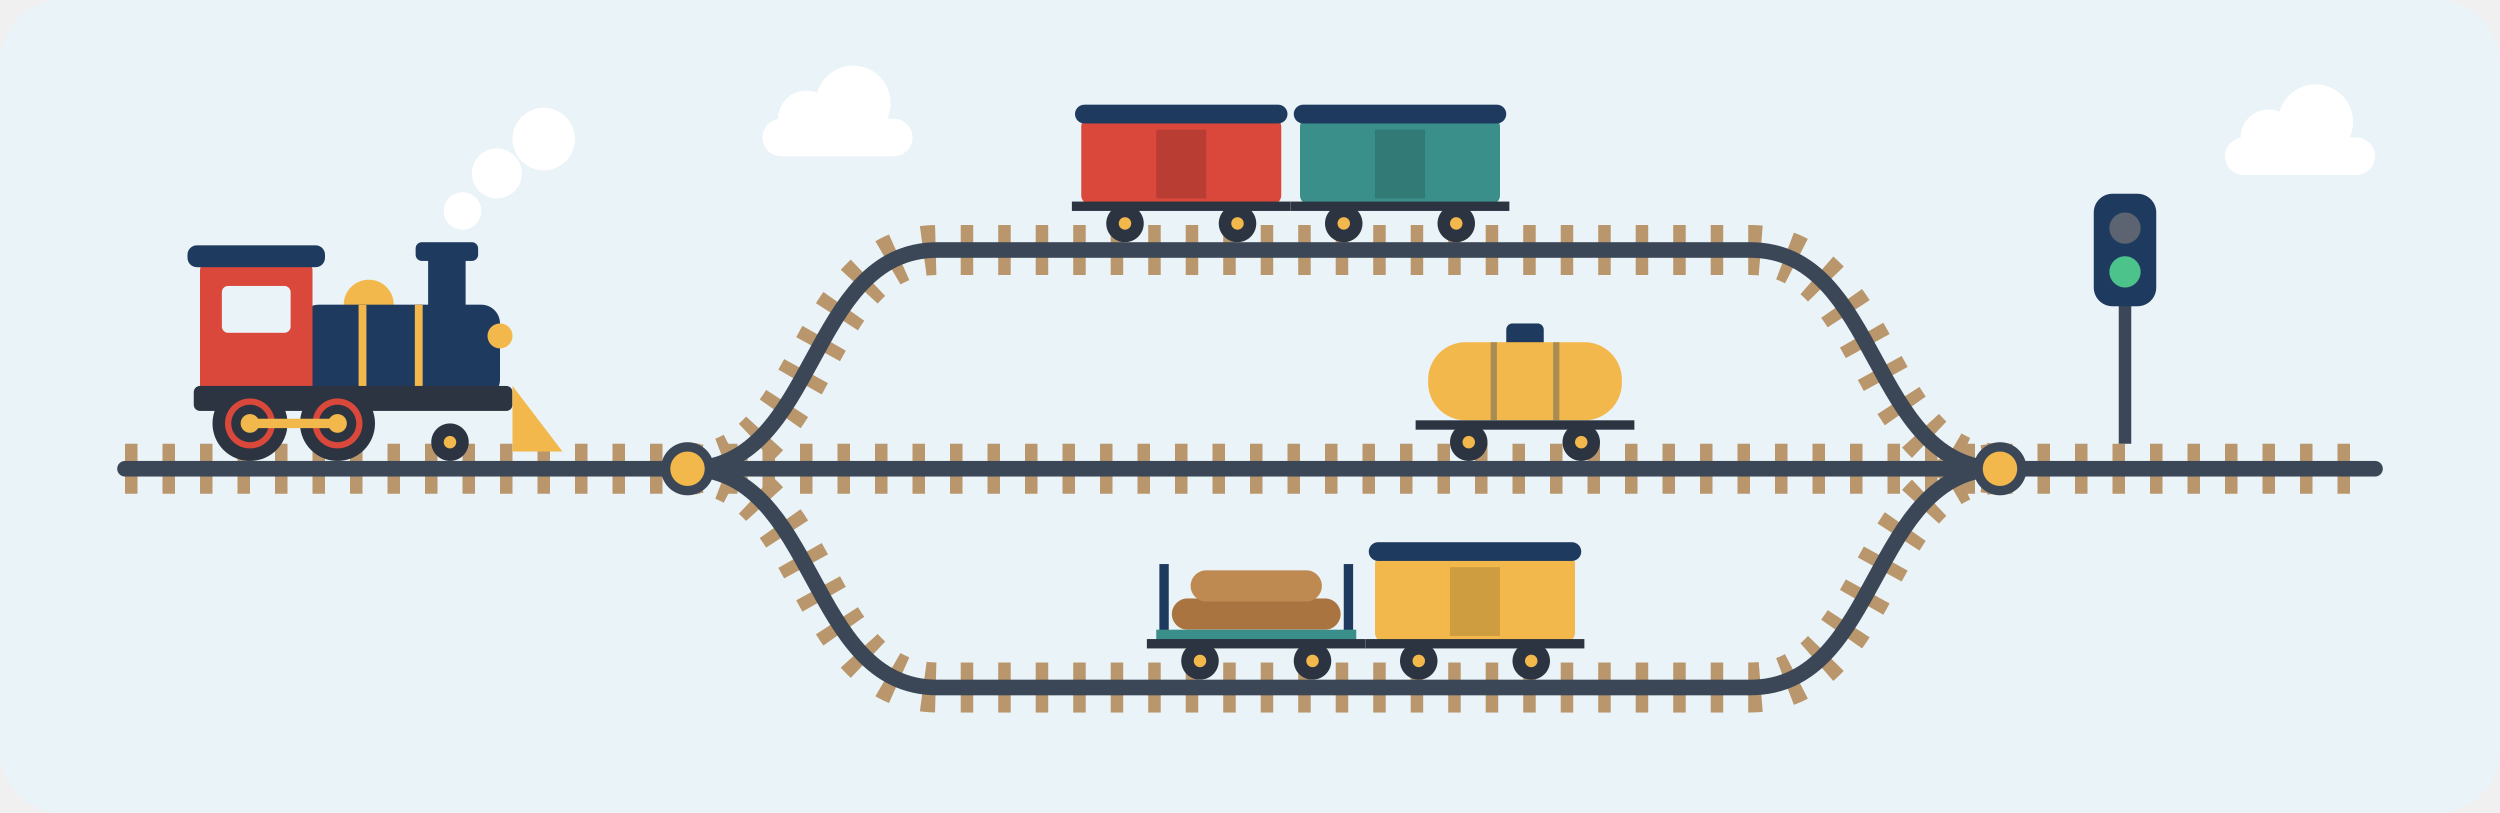
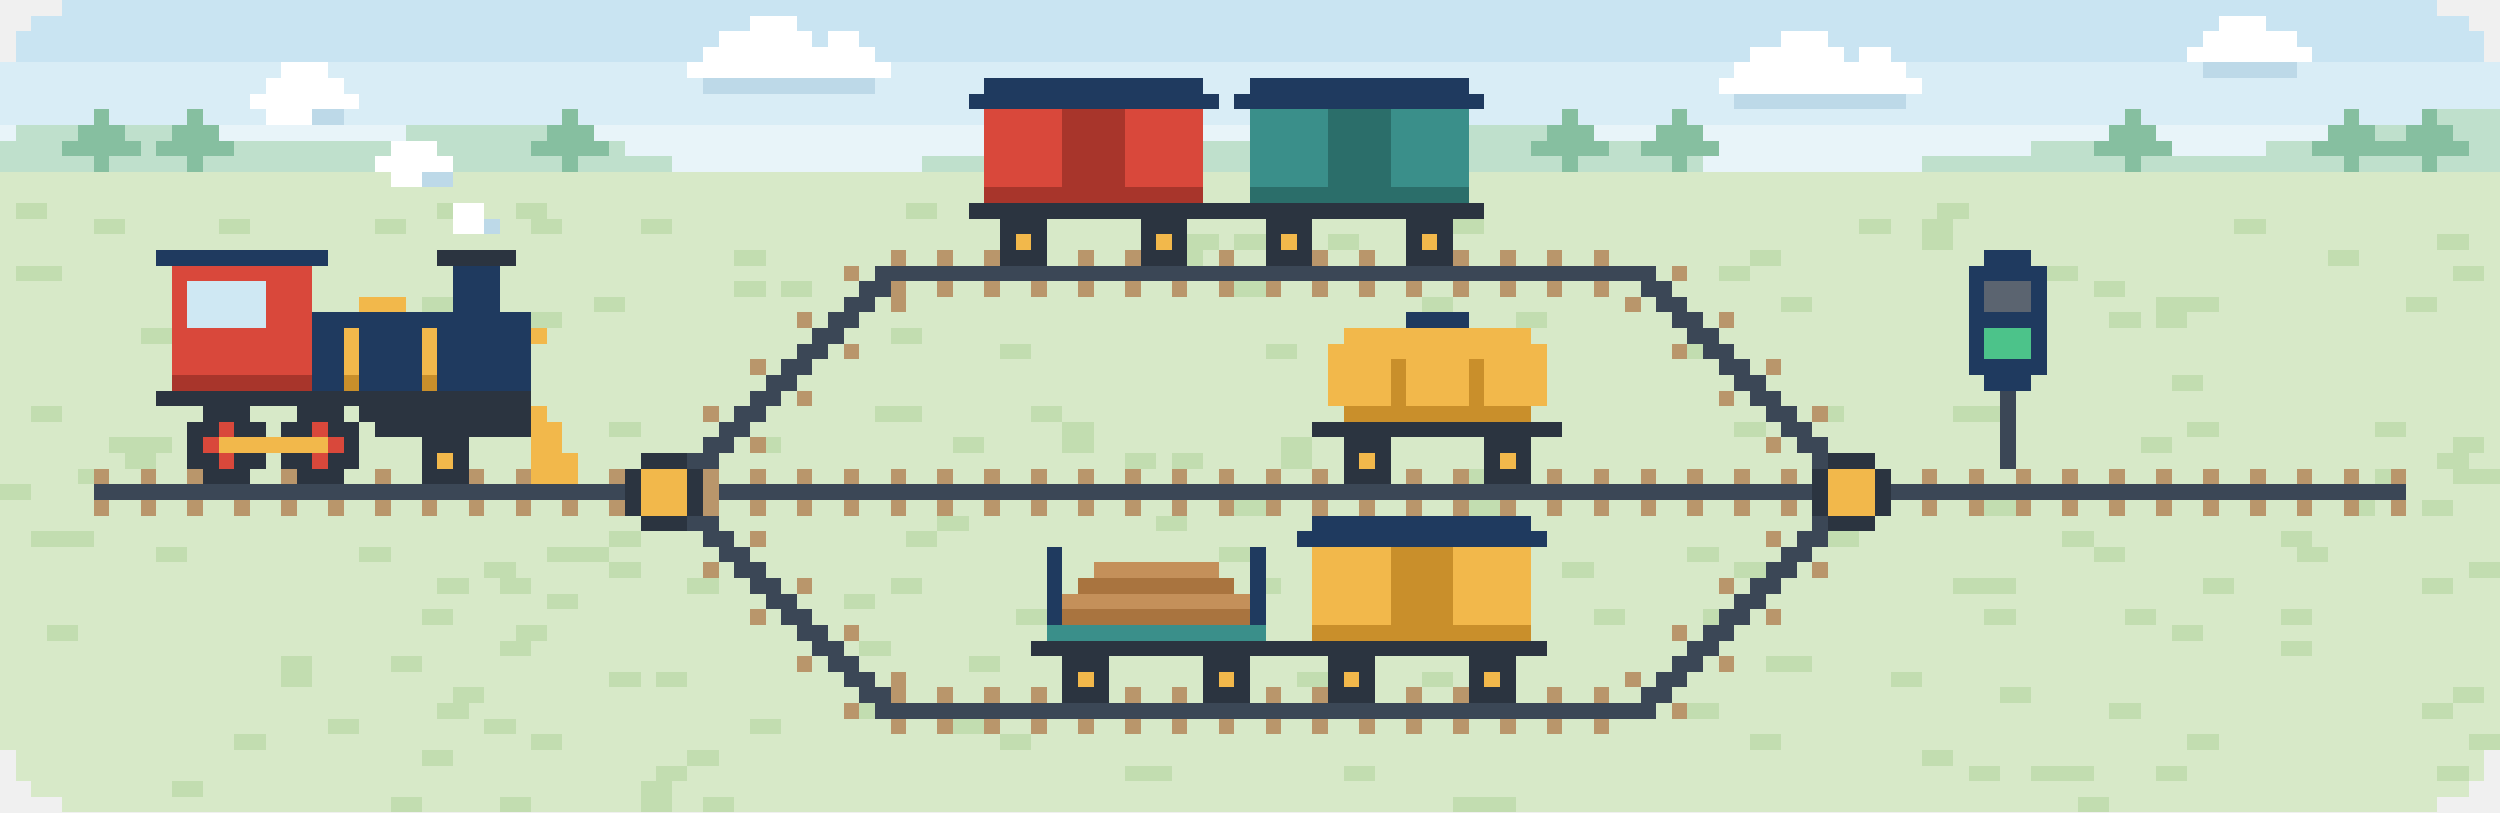
- <svg xmlns="http://www.w3.org/2000/svg" viewBox="0 0 800 260" role="img" aria-labelledby="title">
-   <defs>
-     <path id="main" d="M40 150H760" />
-     <path id="upper" d="M220 150C262 150 258 80 300 80H560C602 80 598 150 640 150" />
-     <path id="lower" d="M220 150C262 150 258 220 300 220H560C602 220 598 150 640 150" />
-     <g id="wheel">
-       <circle r="6" fill="#2B3440" />
-       <circle r="2" fill="#F2B84B" />
-     </g>
-     <g id="drive-wheel">
-       <circle r="12" fill="#2B3440" />
-       <circle r="7" fill="none" stroke="#D9483B" stroke-width="2" />
-       <circle r="3" fill="#F2B84B" />
-     </g>
-     <g id="chassis">
-       <rect x="-3" y="-13" width="70" height="3" fill="#2B3440" />
-       <use href="#wheel" x="14" y="-6" />
-       <use href="#wheel" x="50" y="-6" />
-     </g>
-     <g id="boxcar-trim">
-       <rect x="-2" y="-44" width="68" height="6" rx="3" fill="#1F3A5F" />
-       <rect x="24" y="-36" width="16" height="22" fill="#000" opacity=".15" />
-       <use href="#chassis" />
-     </g>
-     <g id="cloud" fill="#fff">
-       <rect x="-24" y="-2" width="48" height="12" rx="6" />
-       <circle cx="-10" cy="-2" r="9" />
-       <circle cx="5" cy="-7" r="12" />
-     </g>
-   </defs>
-   <rect width="800" height="260" rx="20" fill="#EAF3F7" />
-   <use href="#cloud" x="268" y="40" />
-   <use href="#cloud" x="736" y="46" />
-   <g fill="none">
-     <g stroke="#B9966B" stroke-width="16" stroke-dasharray="4 8">
-       <use href="#main" />
-       <use href="#upper" />
-       <use href="#lower" />
-     </g>
-     <g stroke="#3B4756" stroke-width="5" stroke-linecap="round">
-       <use href="#main" />
-       <use href="#upper" />
-       <use href="#lower" />
-     </g>
-   </g>
-   <g fill="#F2B84B" stroke="#3B4756" stroke-width="3">
-     <circle cx="220" cy="150" r="7" />
-     <circle cx="640" cy="150" r="7" />
-   </g>
-   <rect x="678" y="96" width="4" height="46" fill="#3B4756" />
-   <rect x="670" y="62" width="20" height="36" rx="6" fill="#1F3A5F" />
-   <circle cx="680" cy="73" r="5" fill="#5B6470" />
-   <circle cx="680" cy="87" r="5" fill="#4CC38A" />
-   <g transform="translate(60 147.5)">
-     <g fill="#fff">
-       <circle cx="88" cy="-80" r="6" />
-       <circle cx="99" cy="-92" r="8" />
-       <circle cx="114" cy="-103" r="10" />
-     </g>
-     <circle cx="58" cy="-50" r="8" fill="#F2B84B" />
-     <rect x="77" y="-66" width="12" height="20" fill="#1F3A5F" />
-     <rect x="73" y="-70" width="20" height="6" rx="2" fill="#1F3A5F" />
-     <rect x="36" y="-50" width="64" height="30" rx="6" fill="#1F3A5F" />
-     <path d="M56 -50v30M74 -50v30" stroke="#F2B84B" stroke-width="2.5" />
-     <circle cx="100" cy="-40" r="4" fill="#F2B84B" />
-     <rect x="4" y="-64" width="36" height="44" rx="3" fill="#D9483B" />
-     <rect x="11" y="-56" width="22" height="15" rx="2" fill="#EAF3F7" />
-     <rect x="0" y="-69" width="44" height="7" rx="3" fill="#1F3A5F" />
-     <rect x="2" y="-24" width="102" height="8" rx="2" fill="#2B3440" />
-     <path d="M104 -24l16 21h-16z" fill="#F2B84B" />
-     <use href="#drive-wheel" x="20" y="-12" />
-     <use href="#drive-wheel" x="48" y="-12" />
-     <use href="#wheel" x="84" y="-6" />
-     <path d="M20 -12H48" stroke="#F2B84B" stroke-width="3" stroke-linecap="round" />
-   </g>
-   <g transform="translate(346 77.5)">
-     <rect y="-40" width="64" height="28" rx="3" fill="#D9483B" />
-     <use href="#boxcar-trim" />
-   </g>
-   <g transform="translate(416 77.5)">
-     <rect y="-40" width="64" height="28" rx="3" fill="#3A8F8A" />
-     <use href="#boxcar-trim" />
-   </g>
-   <g transform="translate(456 147.5)">
-     <rect x="26" y="-44" width="12" height="8" rx="2" fill="#1F3A5F" />
-     <rect x="1" y="-38" width="62" height="25" rx="12" fill="#F2B84B" />
-     <path d="M22 -38v25M42 -38v25" stroke="#1F3A5F" stroke-width="2" opacity=".35" />
-     <use href="#chassis" />
-   </g>
-   <g transform="translate(370 217.5)">
-     <rect x="5" y="-26" width="54" height="10" rx="5" fill="#A9743F" />
-     <rect x="11" y="-35" width="42" height="10" rx="5" fill="#BF8A52" />
-     <rect x="1" y="-37" width="3" height="24" fill="#1F3A5F" />
-     <rect x="60" y="-37" width="3" height="24" fill="#1F3A5F" />
-     <rect y="-16" width="64" height="4" fill="#3A8F8A" />
-     <use href="#chassis" />
-   </g>
-   <g transform="translate(440 217.5)">
-     <rect y="-40" width="64" height="28" rx="3" fill="#F2B84B" />
-     <use href="#boxcar-trim" />
-   </g>
+ <svg xmlns="http://www.w3.org/2000/svg" viewBox="0 0 160 52" width="800" height="260" shape-rendering="crispEdges" role="img" aria-labelledby="title">
+   <path fill="#1F3A5F" d="M80 5h14v1h-14zM63 5h14v1h-14zM79 6h16v1h-16zM62 6h16v1h-16zM10 16h11v1h-11zM127 16h3v1h-3zM126 17h5v1h-5zM29 17h3v3h-3zM130 18h1v2h-1zM126 18h1v2h-1zM90 20h4v1h-4zM20 20h14v1h-14zM126 20h5v1h-5zM130 21h1v2h-1zM126 21h1v2h-1zM126 23h5v1h-5zM28 21h6v4h-6zM20 21h2v4h-2zM23 21h4v4h-4zM127 24h3v1h-3zM84 33h14v1h-14zM83 34h16v1h-16zM67 35h1v5h-1zM80 35h1v5h-1z" />
+   <path fill="#2B3440" d="M62 13h33v1h-33zM81 14h3v1h-3zM90 14h3v1h-3zM64 14h3v1h-3zM73 14h3v1h-3zM92 15h1v1h-1zM66 15h1v1h-1zM75 15h1v1h-1zM90 15h1v1h-1zM64 15h1v1h-1zM83 15h1v1h-1zM73 15h1v1h-1zM81 15h1v1h-1zM81 16h3v1h-3zM90 16h3v1h-3zM28 16h5v1h-5zM64 16h3v1h-3zM73 16h3v1h-3zM10 25h24v1h-24zM19 26h3v1h-3zM13 26h3v1h-3zM23 26h11v1h-11zM12 27h2v1h-2zM21 27h2v1h-2zM24 27h10v1h-10zM84 27h16v1h-16zM15 27h2v1h-2zM18 27h2v1h-2zM27 28h3v1h-3zM12 28h1v1h-1zM86 28h3v1h-3zM95 28h3v1h-3zM22 28h1v1h-1zM12 29h2v1h-2zM41 29h3v1h-3zM88 29h1v1h-1zM21 29h2v1h-2zM27 29h1v1h-1zM86 29h1v1h-1zM15 29h2v1h-2zM95 29h1v1h-1zM117 29h3v1h-3zM29 29h1v1h-1zM97 29h1v1h-1zM18 29h2v1h-2zM13 30h3v1h-3zM95 30h3v1h-3zM27 30h3v1h-3zM86 30h3v1h-3zM19 30h3v1h-3zM40 30h1v3h-1zM44 30h1v3h-1zM116 30h1v3h-1zM120 30h1v3h-1zM117 33h3v1h-3zM41 33h3v1h-3zM66 41h33v1h-33zM94 42h3v1h-3zM68 42h3v1h-3zM77 42h3v1h-3zM85 42h3v1h-3zM77 43h1v1h-1zM94 43h1v1h-1zM68 43h1v1h-1zM96 43h1v1h-1zM87 43h1v1h-1zM85 43h1v1h-1zM70 43h1v1h-1zM79 43h1v1h-1zM94 44h3v1h-3zM68 44h3v1h-3zM77 44h3v1h-3zM85 44h3v1h-3z" />
+   <path fill="#2B6E6A" d="M85 7h4v5h-4zM80 12h14v1h-14z" />
+   <path fill="#3A8F8A" d="M89 7h5v5h-5zM80 7h5v5h-5zM67 40h14v1h-14z" />
+   <path fill="#3B4756" d="M56 17h50v1h-50zM105 18h2v1h-2zM55 18h2v1h-2zM106 19h2v1h-2zM54 19h2v1h-2zM107 20h2v1h-2zM53 20h2v1h-2zM52 21h2v1h-2zM108 21h2v1h-2zM51 22h2v1h-2zM109 22h2v1h-2zM50 23h2v1h-2zM110 23h2v1h-2zM111 24h2v1h-2zM49 24h2v1h-2zM112 25h2v1h-2zM48 25h2v1h-2zM113 26h2v1h-2zM47 26h2v1h-2zM114 27h2v1h-2zM46 27h2v1h-2zM115 28h2v1h-2zM45 28h2v1h-2zM128 25h1v5h-1zM44 29h2v1h-2zM116 29h1v1h-1zM121 31h33v1h-33zM6 31h34v1h-34zM46 31h70v1h-70zM44 33h2v1h-2zM116 33h1v1h-1zM115 34h2v1h-2zM45 34h2v1h-2zM114 35h2v1h-2zM46 35h2v1h-2zM113 36h2v1h-2zM47 36h2v1h-2zM112 37h2v1h-2zM48 37h2v1h-2zM49 38h2v1h-2zM111 38h2v1h-2zM50 39h2v1h-2zM110 39h2v1h-2zM51 40h2v1h-2zM109 40h2v1h-2zM52 41h2v1h-2zM108 41h2v1h-2zM107 42h2v1h-2zM53 42h2v1h-2zM106 43h2v1h-2zM54 43h2v1h-2zM105 44h2v1h-2zM55 44h2v1h-2zM56 45h50v1h-50z" />
+   <path fill="#4CC38A" d="M127 21h3v2h-3z" />
+   <path fill="#5B6470" d="M127 18h3v2h-3z" />
+   <path fill="#86BFA0" d="M100 7h1v1h-1zM12 7h1v1h-1zM36 7h1v1h-1zM136 7h1v1h-1zM155 7h1v1h-1zM107 7h1v1h-1zM6 7h1v1h-1zM150 7h1v1h-1zM5 8h3v1h-3zM106 8h3v1h-3zM99 8h3v1h-3zM149 8h3v1h-3zM11 8h3v1h-3zM35 8h3v1h-3zM135 8h3v1h-3zM154 8h3v1h-3zM4 9h5v1h-5zM148 9h10v1h-10zM34 9h5v1h-5zM98 9h5v1h-5zM134 9h5v1h-5zM105 9h5v1h-5zM10 9h5v1h-5zM100 10h1v1h-1zM12 10h1v1h-1zM36 10h1v1h-1zM136 10h1v1h-1zM155 10h1v1h-1zM107 10h1v1h-1zM6 10h1v1h-1zM150 10h1v1h-1z" />
+   <path fill="#A8352B" d="M68 7h4v5h-4zM63 12h14v1h-14zM11 24h9v1h-9z" />
+   <path fill="#A9743F" d="M69 37h10v1h-10zM68 39h12v1h-12z" />
+   <path fill="#B9966B" d="M57 16h1v1h-1zM69 16h1v1h-1zM93 16h1v1h-1zM78 16h1v1h-1zM63 16h1v1h-1zM102 16h1v1h-1zM84 16h1v1h-1zM96 16h1v1h-1zM87 16h1v1h-1zM99 16h1v1h-1zM60 16h1v1h-1zM72 16h1v1h-1zM54 17h1v1h-1zM107 17h1v1h-1zM69 18h1v1h-1zM81 18h1v1h-1zM66 18h1v1h-1zM93 18h1v1h-1zM78 18h1v1h-1zM63 18h1v1h-1zM75 18h1v1h-1zM90 18h1v1h-1zM102 18h1v1h-1zM84 18h1v1h-1zM96 18h1v1h-1zM87 18h1v1h-1zM99 18h1v1h-1zM60 18h1v1h-1zM72 18h1v1h-1zM57 18h1v2h-1zM104 19h1v1h-1zM51 20h1v1h-1zM110 20h1v1h-1zM54 22h1v1h-1zM107 22h1v1h-1zM113 23h1v1h-1zM48 23h1v1h-1zM51 25h1v1h-1zM110 25h1v1h-1zM116 26h1v1h-1zM45 26h1v1h-1zM113 28h1v1h-1zM48 28h1v1h-1zM147 30h1v1h-1zM132 30h1v1h-1zM81 30h1v1h-1zM150 30h1v1h-1zM75 30h1v1h-1zM102 30h1v1h-1zM84 30h1v1h-1zM9 30h1v1h-1zM72 30h1v1h-1zM108 30h1v1h-1zM141 30h1v1h-1zM144 30h1v1h-1zM6 30h1v1h-1zM66 30h1v1h-1zM78 30h1v1h-1zM153 30h1v1h-1zM51 30h1v1h-1zM48 30h1v1h-1zM135 30h1v1h-1zM123 30h1v1h-1zM105 30h1v1h-1zM57 30h1v1h-1zM93 30h1v1h-1zM18 30h1v1h-1zM12 30h1v1h-1zM114 30h1v1h-1zM99 30h1v1h-1zM129 30h1v1h-1zM54 30h1v1h-1zM69 30h1v1h-1zM138 30h1v1h-1zM30 30h1v1h-1zM24 30h1v1h-1zM63 30h1v1h-1zM90 30h1v1h-1zM39 30h1v1h-1zM126 30h1v1h-1zM111 30h1v1h-1zM33 30h1v1h-1zM60 30h1v1h-1zM45 30h1v3h-1zM147 32h1v1h-1zM132 32h1v1h-1zM81 32h1v1h-1zM150 32h1v1h-1zM75 32h1v1h-1zM102 32h1v1h-1zM84 32h1v1h-1zM87 32h1v1h-1zM9 32h1v1h-1zM72 32h1v1h-1zM108 32h1v1h-1zM141 32h1v1h-1zM144 32h1v1h-1zM6 32h1v1h-1zM66 32h1v1h-1zM15 32h1v1h-1zM78 32h1v1h-1zM153 32h1v1h-1zM96 32h1v1h-1zM36 32h1v1h-1zM51 32h1v1h-1zM21 32h1v1h-1zM48 32h1v1h-1zM135 32h1v1h-1zM123 32h1v1h-1zM105 32h1v1h-1zM57 32h1v1h-1zM93 32h1v1h-1zM18 32h1v1h-1zM12 32h1v1h-1zM27 32h1v1h-1zM114 32h1v1h-1zM99 32h1v1h-1zM129 32h1v1h-1zM54 32h1v1h-1zM69 32h1v1h-1zM138 32h1v1h-1zM30 32h1v1h-1zM24 32h1v1h-1zM63 32h1v1h-1zM90 32h1v1h-1zM39 32h1v1h-1zM126 32h1v1h-1zM111 32h1v1h-1zM33 32h1v1h-1zM60 32h1v1h-1zM113 34h1v1h-1zM48 34h1v1h-1zM116 36h1v1h-1zM45 36h1v1h-1zM51 37h1v1h-1zM110 37h1v1h-1zM113 39h1v1h-1zM48 39h1v1h-1zM54 40h1v1h-1zM107 40h1v1h-1zM51 42h1v1h-1zM110 42h1v1h-1zM104 43h1v1h-1zM57 43h1v2h-1zM81 44h1v1h-1zM66 44h1v1h-1zM93 44h1v1h-1zM63 44h1v1h-1zM75 44h1v1h-1zM90 44h1v1h-1zM102 44h1v1h-1zM84 44h1v1h-1zM99 44h1v1h-1zM60 44h1v1h-1zM72 44h1v1h-1zM54 45h1v1h-1zM107 45h1v1h-1zM57 46h1v1h-1zM69 46h1v1h-1zM81 46h1v1h-1zM66 46h1v1h-1zM93 46h1v1h-1zM78 46h1v1h-1zM63 46h1v1h-1zM75 46h1v1h-1zM90 46h1v1h-1zM102 46h1v1h-1zM84 46h1v1h-1zM96 46h1v1h-1zM87 46h1v1h-1zM99 46h1v1h-1zM60 46h1v1h-1zM72 46h1v1h-1z" />
+   <path fill="#BDD9E8" d="M141 4h6v1h-6zM45 5h11v1h-11zM111 6h11v1h-11zM20 7h2v1h-2zM27 11h2v1h-2zM31 14h1v1h-1z" />
+   <path fill="#BFE0CC" d="M156 7h4v1h-4zM8 8h3v1h-3zM152 8h2v1h-2zM157 8h3v1h-3zM26 8h9v1h-9zM1 8h4v1h-4zM94 8h5v1h-5zM9 9h1v1h-1zM94 9h4v1h-4zM145 9h3v1h-3zM28 9h6v1h-6zM0 9h4v1h-4zM15 9h10v1h-10zM158 9h2v1h-2zM39 9h1v1h-1zM130 9h4v1h-4zM103 9h2v1h-2zM77 9h3v2h-3zM13 10h11v1h-11zM156 10h4v1h-4zM94 10h6v1h-6zM108 10h1v1h-1zM137 10h13v1h-13zM0 10h6v1h-6zM7 10h5v1h-5zM37 10h6v1h-6zM29 10h7v1h-7zM59 10h4v1h-4zM151 10h4v1h-4zM123 10h13v1h-13zM101 10h6v1h-6z" />
+   <path fill="#C2DDB0" d="M124 13h2v1h-2zM1 13h2v1h-2zM58 13h2v1h-2zM28 13h1v1h-1zM33 13h2v1h-2zM34 14h2v1h-2zM24 14h2v1h-2zM14 14h2v1h-2zM119 14h2v1h-2zM143 14h2v1h-2zM6 14h2v1h-2zM41 14h2v1h-2zM93 14h2v1h-2zM123 14h2v2h-2zM76 15h2v1h-2zM85 15h2v1h-2zM79 15h2v1h-2zM156 15h2v1h-2zM149 16h2v1h-2zM47 16h2v1h-2zM76 16h1v1h-1zM112 16h2v1h-2zM110 17h2v1h-2zM157 17h2v1h-2zM131 17h2v1h-2zM1 17h3v1h-3zM134 18h2v1h-2zM79 18h2v1h-2zM47 18h2v1h-2zM50 18h2v1h-2zM38 19h2v1h-2zM114 19h2v1h-2zM91 19h2v1h-2zM154 19h2v1h-2zM138 19h4v1h-4zM27 19h2v1h-2zM34 20h2v1h-2zM135 20h2v1h-2zM97 20h2v1h-2zM138 20h2v1h-2zM9 21h2v1h-2zM57 21h2v1h-2zM108 22h1v1h-1zM64 22h2v1h-2zM81 22h2v1h-2zM139 24h2v1h-2zM2 26h2v1h-2zM56 26h3v1h-3zM125 26h3v1h-3zM66 26h2v1h-2zM117 26h1v1h-1zM152 27h2v1h-2zM39 27h2v1h-2zM111 27h2v1h-2zM140 27h2v1h-2zM68 27h2v2h-2zM137 28h2v1h-2zM61 28h2v1h-2zM157 28h2v1h-2zM49 28h1v1h-1zM7 28h4v1h-4zM82 28h2v2h-2zM75 29h2v1h-2zM8 29h2v1h-2zM72 29h2v1h-2zM156 29h2v1h-2zM157 30h3v1h-3zM94 30h1v1h-1zM5 30h1v1h-1zM152 30h1v1h-1zM0 31h2v1h-2zM127 32h2v1h-2zM155 32h2v1h-2zM79 32h2v1h-2zM151 32h1v1h-1zM94 32h2v1h-2zM74 33h2v1h-2zM60 33h2v1h-2zM39 34h2v1h-2zM58 34h2v1h-2zM146 34h2v1h-2zM2 34h4v1h-4zM117 34h2v1h-2zM132 34h2v1h-2zM134 35h2v1h-2zM147 35h2v1h-2zM10 35h2v1h-2zM23 35h2v1h-2zM108 35h2v1h-2zM35 35h4v1h-4zM78 35h2v1h-2zM39 36h2v1h-2zM111 36h2v1h-2zM158 36h2v1h-2zM31 36h2v1h-2zM100 36h2v1h-2zM28 37h2v1h-2zM81 37h1v1h-1zM125 37h4v1h-4zM155 37h2v1h-2zM32 37h2v1h-2zM57 37h2v1h-2zM141 37h2v1h-2zM44 37h2v1h-2zM35 38h2v1h-2zM54 38h2v1h-2zM136 39h2v1h-2zM102 39h2v1h-2zM127 39h2v1h-2zM146 39h2v1h-2zM109 39h1v1h-1zM65 39h2v1h-2zM27 39h2v1h-2zM139 40h2v1h-2zM33 40h2v1h-2zM3 40h2v1h-2zM32 41h2v1h-2zM146 41h2v1h-2zM55 41h2v1h-2zM62 42h2v1h-2zM25 42h2v1h-2zM113 42h3v1h-3zM18 42h2v2h-2zM39 43h2v1h-2zM121 43h2v1h-2zM83 43h2v1h-2zM91 43h2v1h-2zM42 43h2v1h-2zM157 44h2v1h-2zM29 44h2v1h-2zM128 44h2v1h-2zM28 45h2v1h-2zM155 45h2v1h-2zM108 45h2v1h-2zM55 45h1v1h-1zM135 45h2v1h-2zM48 46h2v1h-2zM61 46h2v1h-2zM21 46h2v1h-2zM31 46h2v1h-2zM158 47h2v1h-2zM15 47h2v1h-2zM64 47h2v1h-2zM112 47h2v1h-2zM140 47h2v1h-2zM34 47h2v1h-2zM123 48h2v1h-2zM27 48h2v1h-2zM44 48h2v1h-2zM156 49h2v1h-2zM42 49h2v1h-2zM130 49h4v1h-4zM86 49h2v1h-2zM72 49h3v1h-3zM126 49h2v1h-2zM138 49h2v1h-2zM11 50h2v1h-2zM41 50h2v2h-2zM32 51h2v1h-2zM25 51h2v1h-2zM133 51h2v1h-2zM45 51h2v1h-2zM93 51h4v1h-4z" />
+   <path fill="#C4905A" d="M70 36h8v1h-8zM68 38h12v1h-12z" />
+   <path fill="#C98F2B" d="M27 24h1v1h-1zM22 24h1v1h-1zM94 23h1v3h-1zM89 23h1v3h-1zM86 26h12v1h-12zM89 35h4v5h-4zM84 40h14v1h-14z" />
+   <path fill="#C9E4F2" d="M4 0h152v1h-152zM145 1h13v1h-13zM2 1h46v1h-46zM51 1h91v1h-91zM147 2h12v1h-12zM55 2h59v1h-59zM117 2h24v1h-24zM1 2h45v1h-45zM52 2h1v1h-1zM121 3h19v1h-19zM148 3h11v1h-11zM56 3h56v1h-56zM118 3h1v1h-1zM1 3h44v1h-44z" />
+   <path fill="#CFE8F3" d="M12 18h5v3h-5z" />
+   <path fill="#D7E9C8" d="M29 11h34v1h-34zM0 11h25v1h-25zM77 11h3v2h-3zM94 11h66v2h-66zM0 12h63v1h-63zM31 13h2v1h-2zM0 13h1v1h-1zM35 13h23v1h-23zM95 13h29v1h-29zM126 13h34v1h-34zM60 13h2v1h-2zM3 13h25v1h-25zM32 14h2v1h-2zM76 14h5v1h-5zM26 14h3v1h-3zM125 14h18v1h-18zM36 14h5v1h-5zM0 14h6v1h-6zM16 14h8v1h-8zM43 14h21v1h-21zM121 14h2v1h-2zM84 14h6v1h-6zM95 14h24v1h-24zM145 14h15v1h-15zM8 14h6v1h-6zM67 14h6v2h-6zM158 15h2v1h-2zM84 15h1v1h-1zM87 15h3v1h-3zM125 15h31v1h-31zM0 15h64v1h-64zM93 15h30v1h-30zM78 15h1v1h-1zM85 16h2v1h-2zM67 16h2v1h-2zM79 16h2v1h-2zM103 16h9v1h-9zM70 16h2v1h-2zM97 16h2v1h-2zM94 16h2v1h-2zM130 16h19v1h-19zM100 16h2v1h-2zM88 16h2v1h-2zM33 16h14v1h-14zM21 16h7v1h-7zM151 16h9v1h-9zM114 16h13v1h-13zM58 16h2v1h-2zM77 16h1v1h-1zM61 16h2v1h-2zM0 16h10v1h-10zM49 16h8v1h-8zM108 17h2v1h-2zM0 17h1v1h-1zM112 17h14v1h-14zM159 17h1v1h-1zM4 17h7v1h-7zM133 17h24v1h-24zM32 17h22v1h-22zM55 17h1v1h-1zM106 17h1v1h-1zM20 17h9v2h-9zM73 18h2v1h-2zM85 18h2v1h-2zM67 18h2v1h-2zM32 18h15v1h-15zM70 18h2v1h-2zM97 18h2v1h-2zM103 18h2v1h-2zM52 18h3v1h-3zM91 18h2v1h-2zM49 18h1v1h-1zM107 18h19v1h-19zM82 18h2v1h-2zM94 18h2v1h-2zM100 18h2v1h-2zM88 18h2v1h-2zM64 18h2v1h-2zM136 18h24v1h-24zM76 18h2v1h-2zM131 18h3v1h-3zM58 18h2v1h-2zM61 18h2v1h-2zM93 19h11v1h-11zM40 19h14v1h-14zM32 19h6v1h-6zM108 19h6v1h-6zM26 19h1v1h-1zM156 19h4v1h-4zM20 19h3v1h-3zM105 19h1v1h-1zM116 19h10v1h-10zM142 19h12v1h-12zM58 19h33v1h-33zM56 19h1v1h-1zM131 19h7v1h-7zM0 18h11v3h-11zM111 20h15v1h-15zM137 20h1v1h-1zM99 20h8v1h-8zM52 20h1v1h-1zM109 20h1v1h-1zM140 20h20v1h-20zM131 20h4v1h-4zM55 20h35v1h-35zM94 20h3v1h-3zM36 20h15v1h-15zM98 21h10v1h-10zM59 21h27v1h-27zM35 21h17v1h-17zM110 21h16v1h-16zM0 21h9v1h-9zM54 21h3v1h-3zM111 22h15v1h-15zM99 22h8v1h-8zM55 22h9v1h-9zM66 22h15v1h-15zM34 22h17v1h-17zM53 22h1v1h-1zM83 22h2v1h-2zM131 21h29v3h-29zM112 23h1v1h-1zM114 23h12v1h-12zM49 23h1v1h-1zM34 23h14v1h-14zM52 23h33v1h-33zM99 23h11v1h-11zM0 22h11v3h-11zM99 24h12v1h-12zM51 24h34v1h-34zM141 24h19v1h-19zM34 24h15v1h-15zM130 24h9v1h-9zM113 24h14v1h-14zM114 25h14v1h-14zM34 25h14v1h-14zM111 25h1v1h-1zM52 25h33v1h-33zM99 25h11v1h-11zM50 25h1v1h-1zM0 25h10v1h-10zM129 25h31v2h-31zM46 26h1v1h-1zM16 26h3v1h-3zM115 26h1v1h-1zM118 26h7v1h-7zM4 26h9v1h-9zM68 26h18v1h-18zM35 26h10v1h-10zM22 26h1v1h-1zM59 26h7v1h-7zM0 26h2v1h-2zM49 26h7v1h-7zM98 26h15v1h-15zM0 27h12v1h-12zM36 27h3v1h-3zM100 27h11v1h-11zM154 27h6v1h-6zM23 27h1v1h-1zM17 27h1v1h-1zM142 27h10v1h-10zM48 27h20v1h-20zM116 27h12v1h-12zM41 27h5v1h-5zM70 27h14v1h-14zM129 27h11v1h-11zM113 27h1v1h-1zM159 28h1v1h-1zM114 28h1v1h-1zM63 28h5v1h-5zM0 28h7v1h-7zM129 28h8v1h-8zM11 28h1v1h-1zM50 28h11v1h-11zM139 28h18v1h-18zM36 28h9v1h-9zM70 28h12v1h-12zM47 28h1v1h-1zM117 28h11v1h-11zM98 28h15v1h-15zM89 28h6v2h-6zM23 28h4v2h-4zM84 28h2v2h-2zM30 28h4v2h-4zM158 29h2v1h-2zM77 29h5v1h-5zM74 29h1v1h-1zM17 29h1v1h-1zM120 29h8v1h-8zM98 29h18v1h-18zM129 29h27v1h-27zM46 29h26v1h-26zM0 29h8v1h-8zM37 29h4v1h-4zM10 29h2v2h-2zM142 30h2v1h-2zM82 30h2v1h-2zM0 30h5v1h-5zM151 30h1v1h-1zM112 30h2v1h-2zM16 30h2v1h-2zM64 30h2v1h-2zM46 30h2v1h-2zM52 30h2v1h-2zM139 30h2v1h-2zM37 30h2v1h-2zM121 30h2v1h-2zM73 30h2v1h-2zM22 30h2v1h-2zM103 30h2v1h-2zM91 30h2v1h-2zM89 30h1v1h-1zM148 30h2v1h-2zM145 30h2v1h-2zM133 30h2v1h-2zM67 30h2v1h-2zM70 30h2v1h-2zM98 30h1v1h-1zM7 30h2v1h-2zM55 30h2v1h-2zM124 30h2v1h-2zM127 30h2v1h-2zM109 30h2v1h-2zM154 30h3v1h-3zM76 30h2v1h-2zM58 30h2v1h-2zM61 30h2v1h-2zM49 30h2v1h-2zM130 30h2v1h-2zM79 30h2v1h-2zM115 30h1v1h-1zM31 30h2v1h-2zM100 30h2v1h-2zM106 30h2v1h-2zM85 30h1v1h-1zM136 30h2v1h-2zM25 30h2v1h-2zM154 31h6v1h-6zM2 31h4v1h-4zM142 32h2v1h-2zM10 32h2v1h-2zM97 32h2v1h-2zM82 32h2v1h-2zM112 32h2v1h-2zM16 32h2v1h-2zM64 32h2v1h-2zM0 32h6v1h-6zM46 32h2v1h-2zM52 32h2v1h-2zM34 32h2v1h-2zM139 32h2v1h-2zM37 32h2v1h-2zM121 32h2v1h-2zM73 32h2v1h-2zM22 32h2v1h-2zM103 32h2v1h-2zM91 32h2v1h-2zM28 32h2v1h-2zM148 32h2v1h-2zM145 32h2v1h-2zM133 32h2v1h-2zM85 32h2v1h-2zM67 32h2v1h-2zM70 32h2v1h-2zM19 32h2v1h-2zM7 32h2v1h-2zM55 32h2v1h-2zM124 32h2v1h-2zM157 32h3v1h-3zM109 32h2v1h-2zM76 32h2v1h-2zM58 32h2v1h-2zM61 32h2v1h-2zM49 32h2v1h-2zM130 32h2v1h-2zM115 32h1v1h-1zM31 32h2v1h-2zM13 32h2v1h-2zM100 32h2v1h-2zM106 32h2v1h-2zM88 32h2v1h-2zM136 32h2v1h-2zM154 32h1v1h-1zM25 32h2v1h-2zM152 32h1v1h-1zM76 33h8v1h-8zM120 33h40v1h-40zM0 33h41v1h-41zM46 33h14v1h-14zM98 33h18v1h-18zM62 33h12v1h-12zM6 34h33v1h-33zM119 34h13v1h-13zM148 34h12v1h-12zM114 34h1v1h-1zM134 34h12v1h-12zM41 34h4v1h-4zM99 34h14v1h-14zM60 34h23v1h-23zM0 34h2v1h-2zM49 34h9v1h-9zM47 34h1v1h-1zM48 35h19v1h-19zM25 35h10v1h-10zM116 35h18v1h-18zM98 35h10v1h-10zM39 35h7v1h-7zM136 35h11v1h-11zM149 35h11v1h-11zM12 35h11v1h-11zM68 35h10v1h-10zM0 35h10v1h-10zM110 35h4v1h-4zM81 35h3v2h-3zM46 36h1v1h-1zM115 36h1v1h-1zM33 36h6v1h-6zM117 36h41v1h-41zM41 36h4v1h-4zM0 36h31v1h-31zM102 36h9v1h-9zM78 36h2v1h-2zM68 36h2v1h-2zM49 36h18v1h-18zM98 36h2v1h-2zM34 37h10v1h-10zM68 37h1v1h-1zM98 37h12v1h-12zM52 37h5v1h-5zM82 37h2v1h-2zM111 37h1v1h-1zM129 37h12v1h-12zM114 37h11v1h-11zM157 37h3v1h-3zM46 37h2v1h-2zM30 37h2v1h-2zM79 37h1v1h-1zM143 37h12v1h-12zM0 37h28v1h-28zM50 37h1v1h-1zM59 37h8v1h-8zM113 38h47v1h-47zM51 38h3v1h-3zM37 38h12v1h-12zM0 38h35v1h-35zM56 38h11v1h-11zM98 38h13v1h-13zM112 39h1v1h-1zM0 39h27v1h-27zM148 39h12v1h-12zM49 39h1v1h-1zM29 39h19v1h-19zM138 39h8v1h-8zM52 39h13v1h-13zM114 39h13v1h-13zM129 39h7v1h-7zM98 39h4v1h-4zM104 39h5v1h-5zM81 38h3v3h-3zM111 40h28v1h-28zM0 40h3v1h-3zM141 40h19v1h-19zM98 40h9v1h-9zM108 40h1v1h-1zM5 40h28v1h-28zM35 40h16v1h-16zM53 40h1v1h-1zM55 40h12v1h-12zM57 41h9v1h-9zM0 41h32v1h-32zM99 41h9v1h-9zM54 41h1v1h-1zM110 41h36v1h-36zM148 41h12v1h-12zM34 41h18v1h-18zM52 42h1v1h-1zM55 42h7v1h-7zM80 42h5v1h-5zM109 42h1v1h-1zM116 42h44v1h-44zM27 42h24v1h-24zM97 42h10v1h-10zM20 42h5v1h-5zM88 42h6v1h-6zM64 42h4v1h-4zM111 42h2v1h-2zM71 42h6v2h-6zM0 42h18v2h-18zM108 43h13v1h-13zM58 43h10v1h-10zM20 43h19v1h-19zM80 43h3v1h-3zM105 43h1v1h-1zM41 43h1v1h-1zM44 43h10v1h-10zM97 43h7v1h-7zM56 43h1v1h-1zM88 43h3v1h-3zM93 43h1v1h-1zM123 43h37v1h-37zM73 44h2v1h-2zM80 44h1v1h-1zM159 44h1v1h-1zM97 44h2v1h-2zM103 44h2v1h-2zM71 44h1v1h-1zM91 44h2v1h-2zM31 44h24v1h-24zM76 44h1v1h-1zM82 44h2v1h-2zM0 44h29v1h-29zM100 44h2v1h-2zM107 44h21v1h-21zM88 44h2v1h-2zM67 44h1v1h-1zM64 44h2v1h-2zM130 44h27v1h-27zM58 44h2v1h-2zM61 44h2v1h-2zM0 45h28v1h-28zM137 45h18v1h-18zM157 45h3v1h-3zM106 45h1v1h-1zM110 45h25v1h-25zM30 45h24v1h-24zM73 46h2v1h-2zM85 46h2v1h-2zM0 46h21v1h-21zM67 46h2v1h-2zM79 46h2v1h-2zM70 46h2v1h-2zM97 46h2v1h-2zM103 46h57v1h-57zM91 46h2v1h-2zM23 46h8v1h-8zM50 46h7v1h-7zM82 46h2v1h-2zM94 46h2v1h-2zM100 46h2v1h-2zM88 46h2v1h-2zM64 46h2v1h-2zM76 46h2v1h-2zM58 46h2v1h-2zM33 46h15v1h-15zM114 47h26v1h-26zM66 47h46v1h-46zM17 47h17v1h-17zM0 47h15v1h-15zM36 47h28v1h-28zM142 47h16v1h-16zM1 48h26v1h-26zM125 48h34v1h-34zM46 48h77v1h-77zM29 48h15v1h-15zM44 49h28v1h-28zM140 49h16v1h-16zM75 49h11v1h-11zM1 49h41v1h-41zM128 49h2v1h-2zM134 49h4v1h-4zM88 49h38v1h-38zM158 49h1v1h-1zM13 50h28v1h-28zM43 50h115v1h-115zM2 50h9v1h-9zM4 51h21v1h-21zM43 51h2v1h-2zM27 51h5v1h-5zM97 51h36v1h-36zM34 51h7v1h-7zM135 51h21v1h-21zM47 51h46v1h-46z" />
+   <path fill="#D9483B" d="M63 7h5v5h-5zM72 7h5v5h-5zM11 17h9v1h-9zM11 18h1v3h-1zM17 18h3v3h-3zM11 21h9v3h-9zM14 27h1v1h-1zM20 27h1v1h-1zM21 28h1v1h-1zM13 28h1v1h-1zM14 29h1v1h-1zM20 29h1v1h-1z" />
+   <path fill="#D9EDF6" d="M21 4h23v1h-23zM57 4h54v1h-54zM122 4h19v1h-19zM0 4h18v1h-18zM147 4h13v1h-13zM94 5h16v1h-16zM56 5h7v1h-7zM22 5h23v1h-23zM123 5h37v1h-37zM0 5h17v1h-17zM77 5h3v1h-3zM23 6h39v1h-39zM78 6h1v1h-1zM0 6h16v1h-16zM95 6h16v1h-16zM122 6h38v1h-38zM151 7h4v1h-4zM37 7h26v1h-26zM77 7h3v1h-3zM101 7h6v1h-6zM108 7h28v1h-28zM94 7h6v1h-6zM13 7h4v1h-4zM22 7h14v1h-14zM137 7h13v1h-13zM0 7h6v1h-6zM7 7h5v1h-5z" />
+   <path fill="#E8F4F9" d="M77 8h3v1h-3zM0 8h1v1h-1zM14 8h12v1h-12zM138 8h11v1h-11zM102 8h4v1h-4zM109 8h26v1h-26zM38 8h25v1h-25zM139 9h6v1h-6zM40 9h23v1h-23zM110 9h20v1h-20zM109 10h14v1h-14zM43 10h16v1h-16z" />
+   <path fill="#F2B84B" d="M82 15h1v1h-1zM65 15h1v1h-1zM74 15h1v1h-1zM91 15h1v1h-1zM23 19h3v1h-3zM34 21h1v1h-1zM86 21h12v1h-12zM85 22h14v1h-14zM27 21h1v3h-1zM22 21h1v3h-1zM95 23h4v3h-4zM85 23h4v3h-4zM90 23h4v3h-4zM34 26h1v1h-1zM34 27h2v2h-2zM14 28h7v1h-7zM28 29h1v1h-1zM96 29h1v1h-1zM87 29h1v1h-1zM34 29h3v2h-3zM41 30h3v3h-3zM117 30h3v3h-3zM93 35h5v5h-5zM84 35h5v5h-5zM78 43h1v1h-1zM86 43h1v1h-1zM95 43h1v1h-1zM69 43h1v1h-1z" />
+   <path fill="#FFFFFF" d="M142 1h3v1h-3zM48 1h3v1h-3zM114 2h3v1h-3zM53 2h2v1h-2zM141 2h6v1h-6zM46 2h6v1h-6zM119 3h2v1h-2zM140 3h8v1h-8zM45 3h11v1h-11zM112 3h6v1h-6zM111 4h11v1h-11zM18 4h3v1h-3zM44 4h13v1h-13zM17 5h5v1h-5zM110 5h13v1h-13zM16 6h7v1h-7zM17 7h3v1h-3zM25 9h3v1h-3zM24 10h5v1h-5zM25 11h2v1h-2zM29 13h2v2h-2z" />
</svg>
